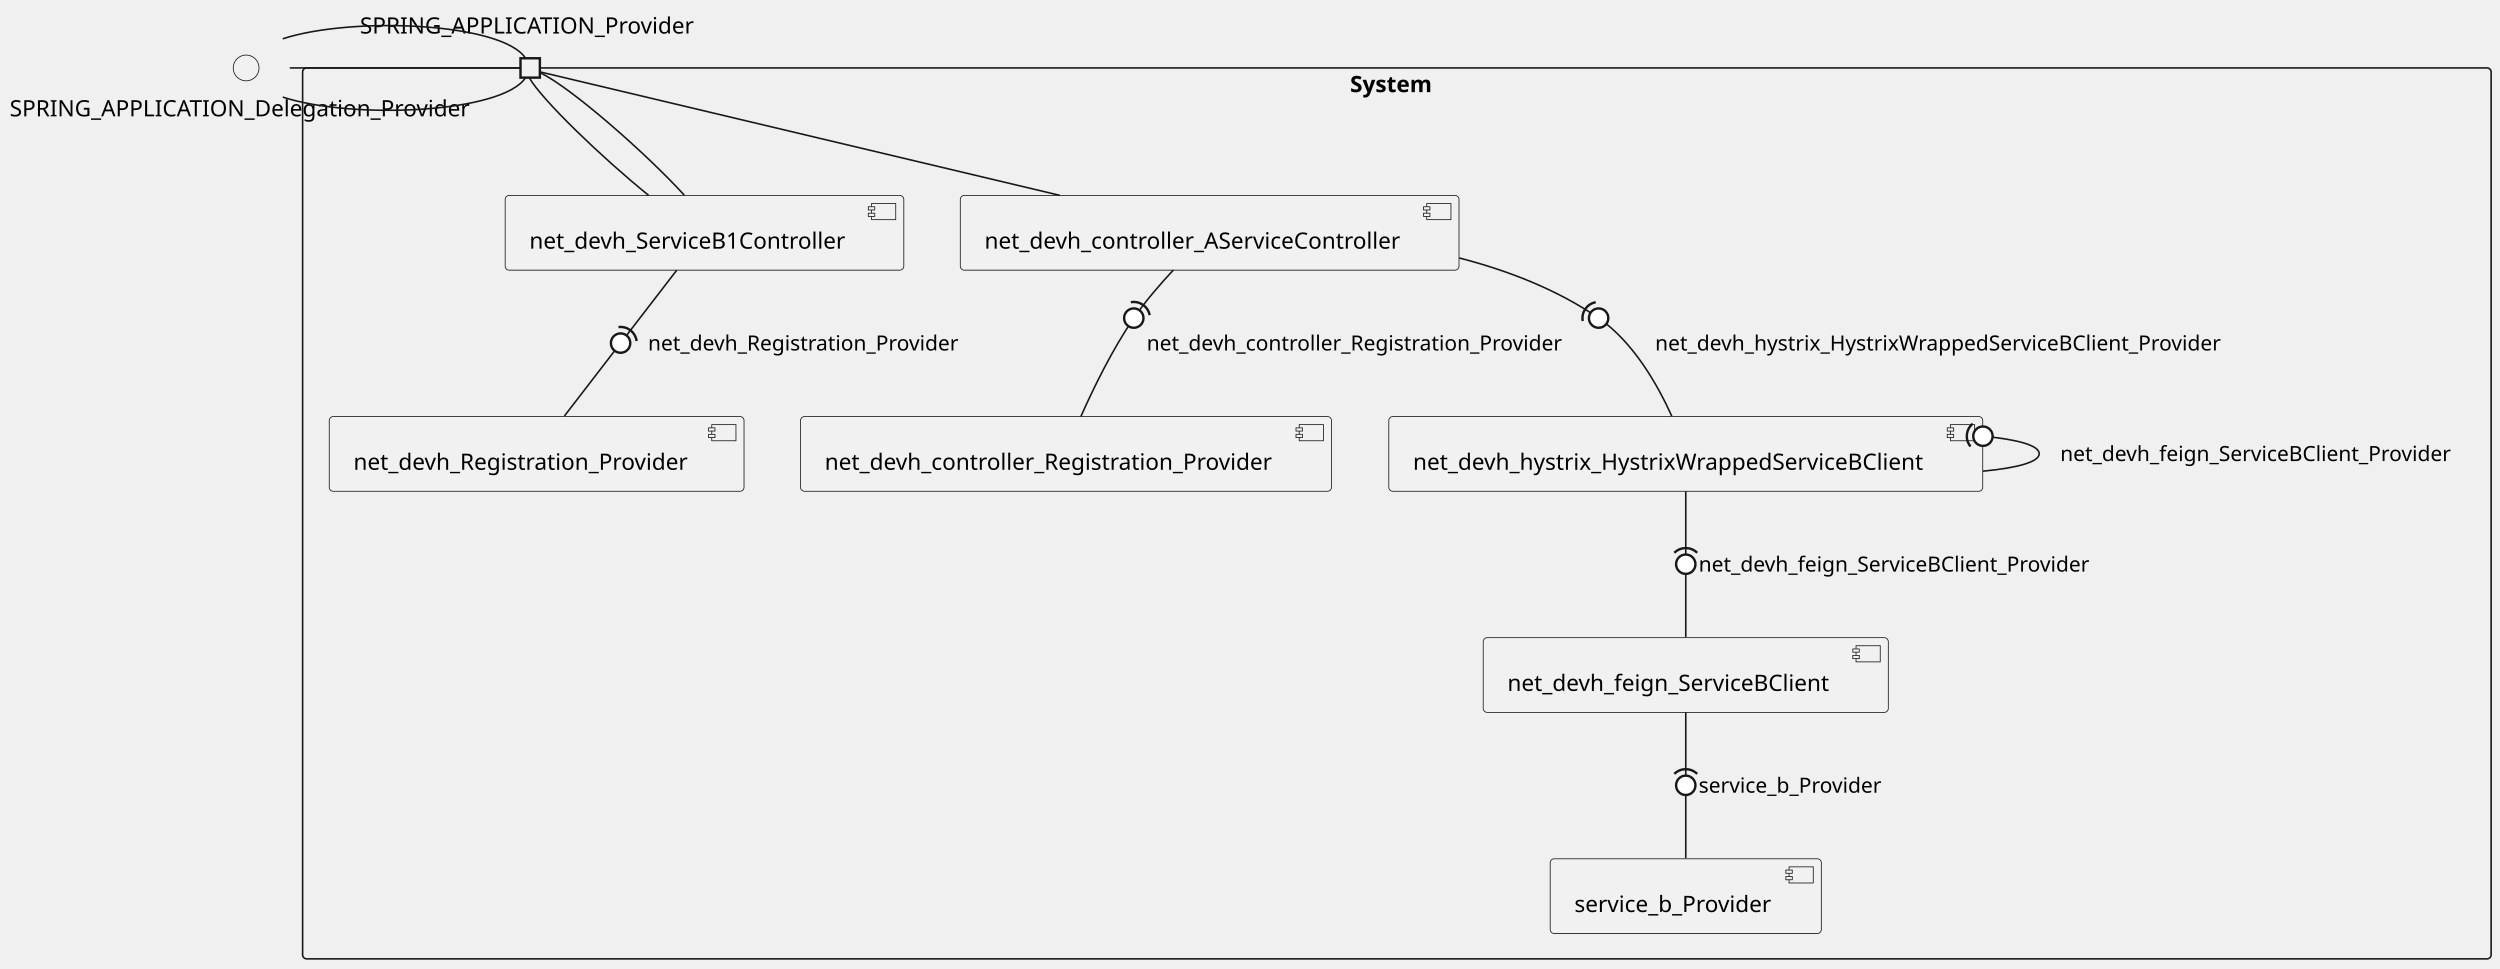
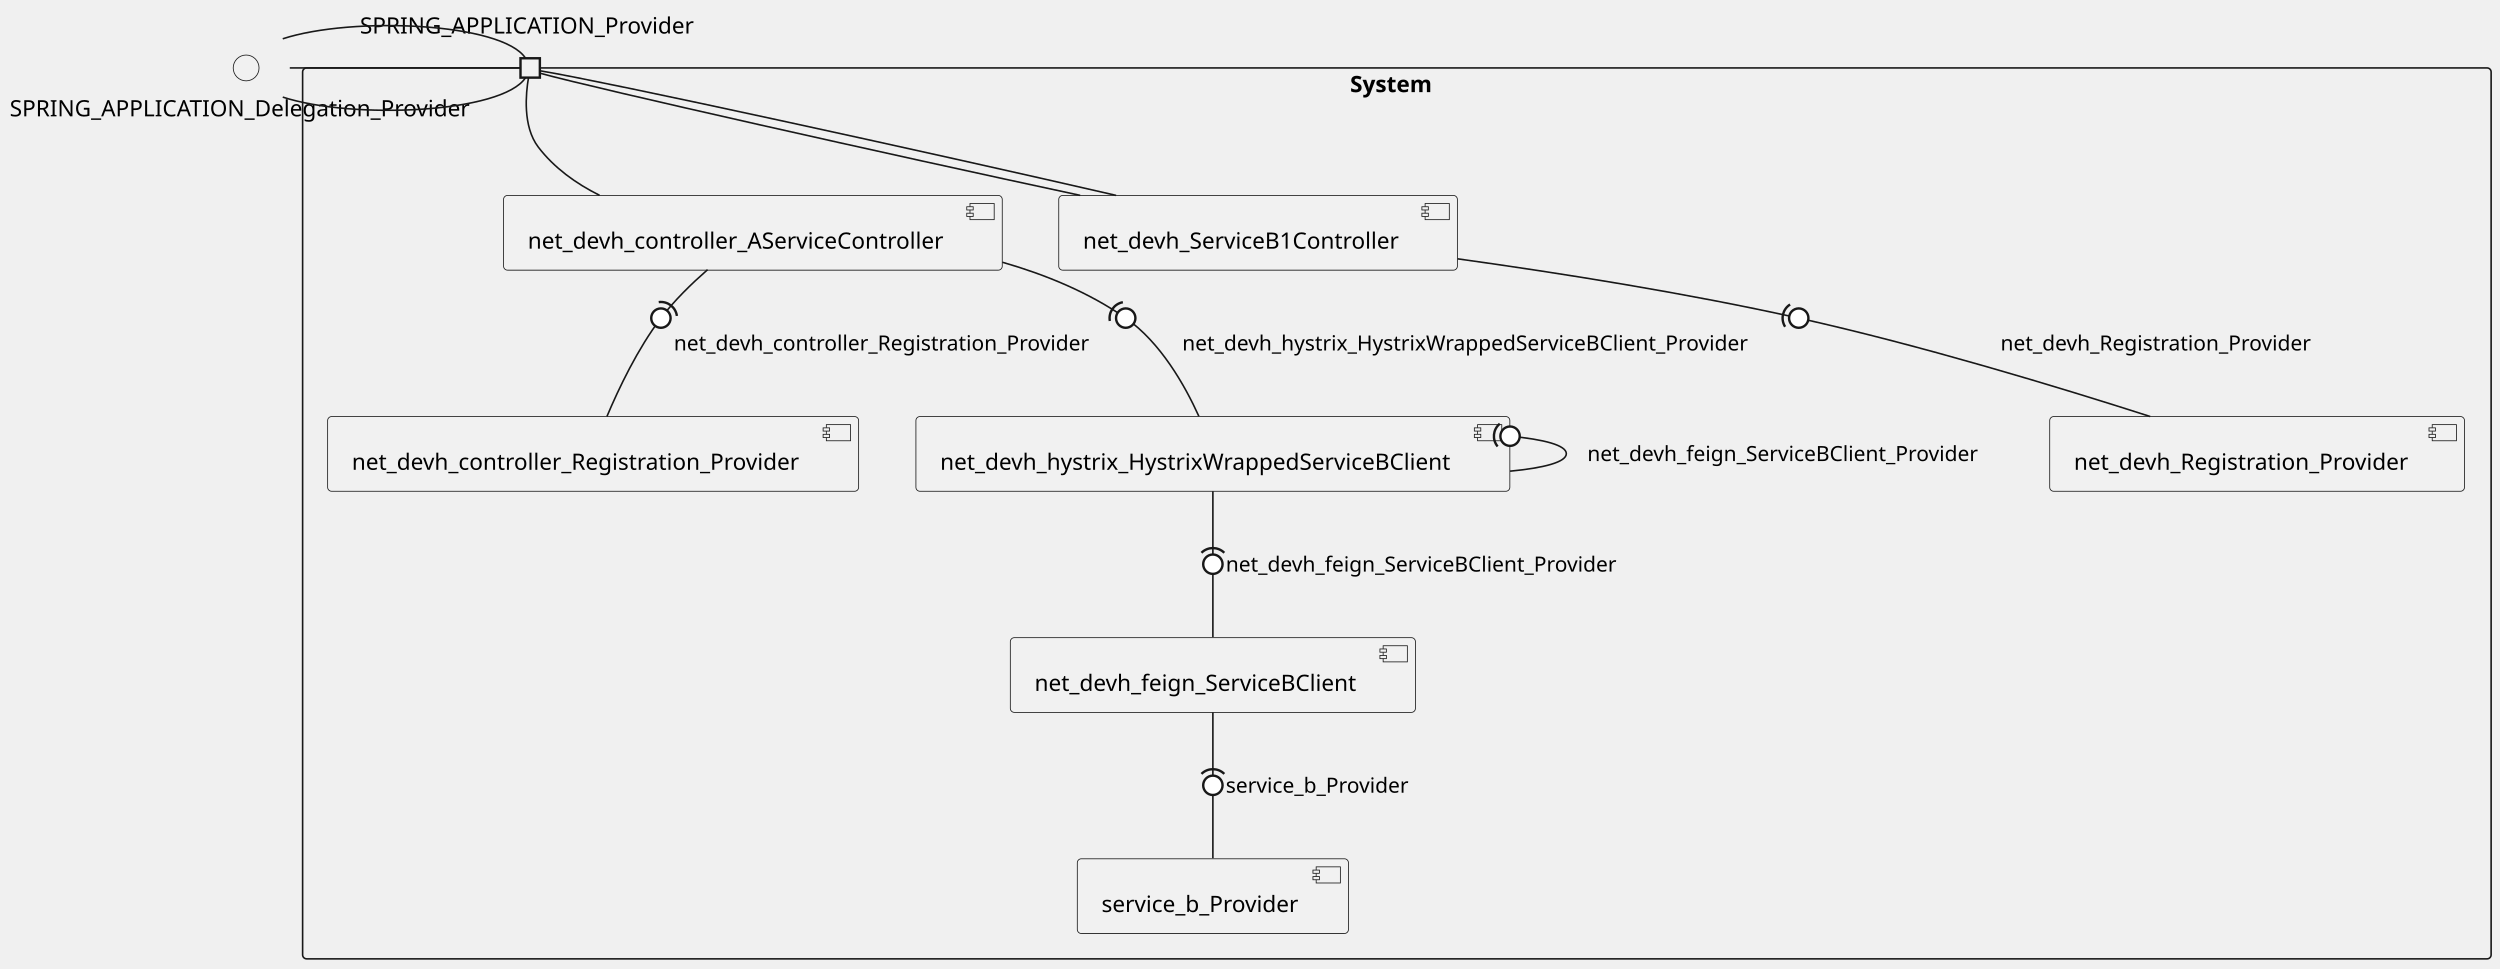
<svg xmlns="http://www.w3.org/2000/svg" xmlns:xlink="http://www.w3.org/1999/xlink" contentStyleType="text/css" height="600px" preserveAspectRatio="none" style="width:1549px;height:600px;background:#FFFFFF;" version="1.1" viewBox="0 0 1549 600" width="1549px" zoomAndPan="magnify">
  <defs />
  <g>
    <g id="cluster_System">
      <rect fill="none" height="552" rx="2.5" ry="2.5" style="stroke:#181818;stroke-width:1.0;" width="1356" x="187.5" y="42.099" />
      <text fill="#000000" font-family="sans-serif" font-size="14" font-weight="bold" lengthAdjust="spacing" textLength="58" x="836.5" y="57.094">System</text>
    </g>
    <g id="elem_net_devh_Registration_Provider">
-       <a href="yidongnan-spring-cloud-netflix-example.repository#_S4Z94cbwEe6hYNVlJI10gA" target="_top" title="yidongnan-spring-cloud-netflix-example.repository#_S4Z94cbwEe6hYNVlJI10gA" xlink:actuate="onRequest" xlink:href="yidongnan-spring-cloud-netflix-example.repository#_S4Z94cbwEe6hYNVlJI10gA" xlink:show="new" xlink:title="yidongnan-spring-cloud-netflix-example.repository#_S4Z94cbwEe6hYNVlJI10gA" xlink:type="simple">
-         <rect fill="#F1F1F1" height="46.297" rx="2.5" ry="2.5" style="stroke:#181818;stroke-width:0.5;" width="257" x="204" y="258.099" />
-         <rect fill="#F1F1F1" height="10" style="stroke:#181818;stroke-width:0.5;" width="15" x="441" y="263.099" />
-         <rect fill="#F1F1F1" height="2" style="stroke:#181818;stroke-width:0.5;" width="4" x="439" y="265.099" />
-         <rect fill="#F1F1F1" height="2" style="stroke:#181818;stroke-width:0.5;" width="4" x="439" y="269.099" />
-         <text fill="#000000" font-family="sans-serif" font-size="14" lengthAdjust="spacing" textLength="217" x="219" y="291.094">net_devh_Registration_Provider</text>
+       <a href="yidongnan-spring-cloud-netflix-example.repository#_QBisJMe5Ee6KBMqzlIIn-Q" target="_top" title="yidongnan-spring-cloud-netflix-example.repository#_QBisJMe5Ee6KBMqzlIIn-Q" xlink:actuate="onRequest" xlink:href="yidongnan-spring-cloud-netflix-example.repository#_QBisJMe5Ee6KBMqzlIIn-Q" xlink:show="new" xlink:title="yidongnan-spring-cloud-netflix-example.repository#_QBisJMe5Ee6KBMqzlIIn-Q" xlink:type="simple">
+         <rect fill="#F1F1F1" height="46.297" rx="2.5" ry="2.5" style="stroke:#181818;stroke-width:0.5;" width="257" x="1270" y="258.099" />
+         <rect fill="#F1F1F1" height="10" style="stroke:#181818;stroke-width:0.5;" width="15" x="1507" y="263.099" />
+         <rect fill="#F1F1F1" height="2" style="stroke:#181818;stroke-width:0.5;" width="4" x="1505" y="265.099" />
+         <rect fill="#F1F1F1" height="2" style="stroke:#181818;stroke-width:0.5;" width="4" x="1505" y="269.099" />
+         <text fill="#000000" font-family="sans-serif" font-size="14" lengthAdjust="spacing" textLength="217" x="1285" y="291.094">net_devh_Registration_Provider</text>
      </a>
    </g>
    <g id="elem_net_devh_ServiceB1Controller">
-       <a href="yidongnan-spring-cloud-netflix-example.repository#_S4Z94cbwEe6hYNVlJI10gA" target="_top" title="yidongnan-spring-cloud-netflix-example.repository#_S4Z94cbwEe6hYNVlJI10gA" xlink:actuate="onRequest" xlink:href="yidongnan-spring-cloud-netflix-example.repository#_S4Z94cbwEe6hYNVlJI10gA" xlink:show="new" xlink:title="yidongnan-spring-cloud-netflix-example.repository#_S4Z94cbwEe6hYNVlJI10gA" xlink:type="simple">
-         <rect fill="#F1F1F1" height="46.297" rx="2.5" ry="2.5" style="stroke:#181818;stroke-width:0.5;" width="247" x="313" y="121.099" />
-         <rect fill="#F1F1F1" height="10" style="stroke:#181818;stroke-width:0.5;" width="15" x="540" y="126.099" />
-         <rect fill="#F1F1F1" height="2" style="stroke:#181818;stroke-width:0.5;" width="4" x="538" y="128.099" />
-         <rect fill="#F1F1F1" height="2" style="stroke:#181818;stroke-width:0.5;" width="4" x="538" y="132.099" />
-         <text fill="#000000" font-family="sans-serif" font-size="14" lengthAdjust="spacing" textLength="207" x="328" y="154.094">net_devh_ServiceB1Controller</text>
+       <a href="yidongnan-spring-cloud-netflix-example.repository#_QBisJMe5Ee6KBMqzlIIn-Q" target="_top" title="yidongnan-spring-cloud-netflix-example.repository#_QBisJMe5Ee6KBMqzlIIn-Q" xlink:actuate="onRequest" xlink:href="yidongnan-spring-cloud-netflix-example.repository#_QBisJMe5Ee6KBMqzlIIn-Q" xlink:show="new" xlink:title="yidongnan-spring-cloud-netflix-example.repository#_QBisJMe5Ee6KBMqzlIIn-Q" xlink:type="simple">
+         <rect fill="#F1F1F1" height="46.297" rx="2.5" ry="2.5" style="stroke:#181818;stroke-width:0.5;" width="247" x="656" y="121.099" />
+         <rect fill="#F1F1F1" height="10" style="stroke:#181818;stroke-width:0.5;" width="15" x="883" y="126.099" />
+         <rect fill="#F1F1F1" height="2" style="stroke:#181818;stroke-width:0.5;" width="4" x="881" y="128.099" />
+         <rect fill="#F1F1F1" height="2" style="stroke:#181818;stroke-width:0.5;" width="4" x="881" y="132.099" />
+         <text fill="#000000" font-family="sans-serif" font-size="14" lengthAdjust="spacing" textLength="207" x="671" y="154.094">net_devh_ServiceB1Controller</text>
      </a>
    </g>
    <g id="elem_net_devh_controller_AServiceController">
-       <a href="yidongnan-spring-cloud-netflix-example.repository#_S4Z94cbwEe6hYNVlJI10gA" target="_top" title="yidongnan-spring-cloud-netflix-example.repository#_S4Z94cbwEe6hYNVlJI10gA" xlink:actuate="onRequest" xlink:href="yidongnan-spring-cloud-netflix-example.repository#_S4Z94cbwEe6hYNVlJI10gA" xlink:show="new" xlink:title="yidongnan-spring-cloud-netflix-example.repository#_S4Z94cbwEe6hYNVlJI10gA" xlink:type="simple">
-         <rect fill="#F1F1F1" height="46.297" rx="2.5" ry="2.5" style="stroke:#181818;stroke-width:0.5;" width="309" x="595" y="121.099" />
-         <rect fill="#F1F1F1" height="10" style="stroke:#181818;stroke-width:0.5;" width="15" x="884" y="126.099" />
-         <rect fill="#F1F1F1" height="2" style="stroke:#181818;stroke-width:0.5;" width="4" x="882" y="128.099" />
-         <rect fill="#F1F1F1" height="2" style="stroke:#181818;stroke-width:0.5;" width="4" x="882" y="132.099" />
-         <text fill="#000000" font-family="sans-serif" font-size="14" lengthAdjust="spacing" textLength="269" x="610" y="154.094">net_devh_controller_AServiceController</text>
+       <a href="yidongnan-spring-cloud-netflix-example.repository#_QBisJMe5Ee6KBMqzlIIn-Q" target="_top" title="yidongnan-spring-cloud-netflix-example.repository#_QBisJMe5Ee6KBMqzlIIn-Q" xlink:actuate="onRequest" xlink:href="yidongnan-spring-cloud-netflix-example.repository#_QBisJMe5Ee6KBMqzlIIn-Q" xlink:show="new" xlink:title="yidongnan-spring-cloud-netflix-example.repository#_QBisJMe5Ee6KBMqzlIIn-Q" xlink:type="simple">
+         <rect fill="#F1F1F1" height="46.297" rx="2.5" ry="2.5" style="stroke:#181818;stroke-width:0.5;" width="309" x="312" y="121.099" />
+         <rect fill="#F1F1F1" height="10" style="stroke:#181818;stroke-width:0.5;" width="15" x="601" y="126.099" />
+         <rect fill="#F1F1F1" height="2" style="stroke:#181818;stroke-width:0.5;" width="4" x="599" y="128.099" />
+         <rect fill="#F1F1F1" height="2" style="stroke:#181818;stroke-width:0.5;" width="4" x="599" y="132.099" />
+         <text fill="#000000" font-family="sans-serif" font-size="14" lengthAdjust="spacing" textLength="269" x="327" y="154.094">net_devh_controller_AServiceController</text>
      </a>
    </g>
    <g id="elem_net_devh_controller_Registration_Provider">
-       <a href="yidongnan-spring-cloud-netflix-example.repository#_S4Z94cbwEe6hYNVlJI10gA" target="_top" title="yidongnan-spring-cloud-netflix-example.repository#_S4Z94cbwEe6hYNVlJI10gA" xlink:actuate="onRequest" xlink:href="yidongnan-spring-cloud-netflix-example.repository#_S4Z94cbwEe6hYNVlJI10gA" xlink:show="new" xlink:title="yidongnan-spring-cloud-netflix-example.repository#_S4Z94cbwEe6hYNVlJI10gA" xlink:type="simple">
-         <rect fill="#F1F1F1" height="46.297" rx="2.5" ry="2.5" style="stroke:#181818;stroke-width:0.5;" width="329" x="496" y="258.099" />
-         <rect fill="#F1F1F1" height="10" style="stroke:#181818;stroke-width:0.5;" width="15" x="805" y="263.099" />
-         <rect fill="#F1F1F1" height="2" style="stroke:#181818;stroke-width:0.5;" width="4" x="803" y="265.099" />
-         <rect fill="#F1F1F1" height="2" style="stroke:#181818;stroke-width:0.5;" width="4" x="803" y="269.099" />
-         <text fill="#000000" font-family="sans-serif" font-size="14" lengthAdjust="spacing" textLength="289" x="511" y="291.094">net_devh_controller_Registration_Provider</text>
+       <a href="yidongnan-spring-cloud-netflix-example.repository#_QBisJMe5Ee6KBMqzlIIn-Q" target="_top" title="yidongnan-spring-cloud-netflix-example.repository#_QBisJMe5Ee6KBMqzlIIn-Q" xlink:actuate="onRequest" xlink:href="yidongnan-spring-cloud-netflix-example.repository#_QBisJMe5Ee6KBMqzlIIn-Q" xlink:show="new" xlink:title="yidongnan-spring-cloud-netflix-example.repository#_QBisJMe5Ee6KBMqzlIIn-Q" xlink:type="simple">
+         <rect fill="#F1F1F1" height="46.297" rx="2.5" ry="2.5" style="stroke:#181818;stroke-width:0.5;" width="329" x="203" y="258.099" />
+         <rect fill="#F1F1F1" height="10" style="stroke:#181818;stroke-width:0.5;" width="15" x="512" y="263.099" />
+         <rect fill="#F1F1F1" height="2" style="stroke:#181818;stroke-width:0.5;" width="4" x="510" y="265.099" />
+         <rect fill="#F1F1F1" height="2" style="stroke:#181818;stroke-width:0.5;" width="4" x="510" y="269.099" />
+         <text fill="#000000" font-family="sans-serif" font-size="14" lengthAdjust="spacing" textLength="289" x="218" y="291.094">net_devh_controller_Registration_Provider</text>
      </a>
    </g>
    <g id="elem_net_devh_feign_ServiceBClient">
-       <a href="yidongnan-spring-cloud-netflix-example.repository#_S4Z94cbwEe6hYNVlJI10gA" target="_top" title="yidongnan-spring-cloud-netflix-example.repository#_S4Z94cbwEe6hYNVlJI10gA" xlink:actuate="onRequest" xlink:href="yidongnan-spring-cloud-netflix-example.repository#_S4Z94cbwEe6hYNVlJI10gA" xlink:show="new" xlink:title="yidongnan-spring-cloud-netflix-example.repository#_S4Z94cbwEe6hYNVlJI10gA" xlink:type="simple">
-         <rect fill="#F1F1F1" height="46.297" rx="2.5" ry="2.5" style="stroke:#181818;stroke-width:0.5;" width="251" x="919" y="395.099" />
-         <rect fill="#F1F1F1" height="10" style="stroke:#181818;stroke-width:0.5;" width="15" x="1150" y="400.099" />
-         <rect fill="#F1F1F1" height="2" style="stroke:#181818;stroke-width:0.5;" width="4" x="1148" y="402.099" />
-         <rect fill="#F1F1F1" height="2" style="stroke:#181818;stroke-width:0.5;" width="4" x="1148" y="406.099" />
-         <text fill="#000000" font-family="sans-serif" font-size="14" lengthAdjust="spacing" textLength="211" x="934" y="428.094">net_devh_feign_ServiceBClient</text>
+       <a href="yidongnan-spring-cloud-netflix-example.repository#_QBisJMe5Ee6KBMqzlIIn-Q" target="_top" title="yidongnan-spring-cloud-netflix-example.repository#_QBisJMe5Ee6KBMqzlIIn-Q" xlink:actuate="onRequest" xlink:href="yidongnan-spring-cloud-netflix-example.repository#_QBisJMe5Ee6KBMqzlIIn-Q" xlink:show="new" xlink:title="yidongnan-spring-cloud-netflix-example.repository#_QBisJMe5Ee6KBMqzlIIn-Q" xlink:type="simple">
+         <rect fill="#F1F1F1" height="46.297" rx="2.5" ry="2.5" style="stroke:#181818;stroke-width:0.5;" width="251" x="626" y="395.099" />
+         <rect fill="#F1F1F1" height="10" style="stroke:#181818;stroke-width:0.5;" width="15" x="857" y="400.099" />
+         <rect fill="#F1F1F1" height="2" style="stroke:#181818;stroke-width:0.5;" width="4" x="855" y="402.099" />
+         <rect fill="#F1F1F1" height="2" style="stroke:#181818;stroke-width:0.5;" width="4" x="855" y="406.099" />
+         <text fill="#000000" font-family="sans-serif" font-size="14" lengthAdjust="spacing" textLength="211" x="641" y="428.094">net_devh_feign_ServiceBClient</text>
      </a>
    </g>
    <g id="elem_net_devh_hystrix_HystrixWrappedServiceBClient">
-       <a href="yidongnan-spring-cloud-netflix-example.repository#_S4Z94cbwEe6hYNVlJI10gA" target="_top" title="yidongnan-spring-cloud-netflix-example.repository#_S4Z94cbwEe6hYNVlJI10gA" xlink:actuate="onRequest" xlink:href="yidongnan-spring-cloud-netflix-example.repository#_S4Z94cbwEe6hYNVlJI10gA" xlink:show="new" xlink:title="yidongnan-spring-cloud-netflix-example.repository#_S4Z94cbwEe6hYNVlJI10gA" xlink:type="simple">
-         <rect fill="#F1F1F1" height="46.297" rx="2.5" ry="2.5" style="stroke:#181818;stroke-width:0.5;" width="368" x="860.5" y="258.099" />
-         <rect fill="#F1F1F1" height="10" style="stroke:#181818;stroke-width:0.5;" width="15" x="1208.5" y="263.099" />
-         <rect fill="#F1F1F1" height="2" style="stroke:#181818;stroke-width:0.5;" width="4" x="1206.5" y="265.099" />
-         <rect fill="#F1F1F1" height="2" style="stroke:#181818;stroke-width:0.5;" width="4" x="1206.5" y="269.099" />
-         <text fill="#000000" font-family="sans-serif" font-size="14" lengthAdjust="spacing" textLength="328" x="875.5" y="291.094">net_devh_hystrix_HystrixWrappedServiceBClient</text>
+       <a href="yidongnan-spring-cloud-netflix-example.repository#_QBisJMe5Ee6KBMqzlIIn-Q" target="_top" title="yidongnan-spring-cloud-netflix-example.repository#_QBisJMe5Ee6KBMqzlIIn-Q" xlink:actuate="onRequest" xlink:href="yidongnan-spring-cloud-netflix-example.repository#_QBisJMe5Ee6KBMqzlIIn-Q" xlink:show="new" xlink:title="yidongnan-spring-cloud-netflix-example.repository#_QBisJMe5Ee6KBMqzlIIn-Q" xlink:type="simple">
+         <rect fill="#F1F1F1" height="46.297" rx="2.5" ry="2.5" style="stroke:#181818;stroke-width:0.5;" width="368" x="567.5" y="258.099" />
+         <rect fill="#F1F1F1" height="10" style="stroke:#181818;stroke-width:0.5;" width="15" x="915.5" y="263.099" />
+         <rect fill="#F1F1F1" height="2" style="stroke:#181818;stroke-width:0.5;" width="4" x="913.5" y="265.099" />
+         <rect fill="#F1F1F1" height="2" style="stroke:#181818;stroke-width:0.5;" width="4" x="913.5" y="269.099" />
+         <text fill="#000000" font-family="sans-serif" font-size="14" lengthAdjust="spacing" textLength="328" x="582.5" y="291.094">net_devh_hystrix_HystrixWrappedServiceBClient</text>
      </a>
    </g>
    <g id="elem_service_b_Provider">
-       <a href="yidongnan-spring-cloud-netflix-example.repository#_S4Z94cbwEe6hYNVlJI10gA" target="_top" title="yidongnan-spring-cloud-netflix-example.repository#_S4Z94cbwEe6hYNVlJI10gA" xlink:actuate="onRequest" xlink:href="yidongnan-spring-cloud-netflix-example.repository#_S4Z94cbwEe6hYNVlJI10gA" xlink:show="new" xlink:title="yidongnan-spring-cloud-netflix-example.repository#_S4Z94cbwEe6hYNVlJI10gA" xlink:type="simple">
-         <rect fill="#F1F1F1" height="46.297" rx="2.5" ry="2.5" style="stroke:#181818;stroke-width:0.5;" width="168" x="960.5" y="532.099" />
-         <rect fill="#F1F1F1" height="10" style="stroke:#181818;stroke-width:0.5;" width="15" x="1108.5" y="537.099" />
-         <rect fill="#F1F1F1" height="2" style="stroke:#181818;stroke-width:0.5;" width="4" x="1106.5" y="539.099" />
-         <rect fill="#F1F1F1" height="2" style="stroke:#181818;stroke-width:0.5;" width="4" x="1106.5" y="543.099" />
-         <text fill="#000000" font-family="sans-serif" font-size="14" lengthAdjust="spacing" textLength="128" x="975.5" y="565.094">service_b_Provider</text>
+       <a href="yidongnan-spring-cloud-netflix-example.repository#_QBisJMe5Ee6KBMqzlIIn-Q" target="_top" title="yidongnan-spring-cloud-netflix-example.repository#_QBisJMe5Ee6KBMqzlIIn-Q" xlink:actuate="onRequest" xlink:href="yidongnan-spring-cloud-netflix-example.repository#_QBisJMe5Ee6KBMqzlIIn-Q" xlink:show="new" xlink:title="yidongnan-spring-cloud-netflix-example.repository#_QBisJMe5Ee6KBMqzlIIn-Q" xlink:type="simple">
+         <rect fill="#F1F1F1" height="46.297" rx="2.5" ry="2.5" style="stroke:#181818;stroke-width:0.5;" width="168" x="667.5" y="532.099" />
+         <rect fill="#F1F1F1" height="10" style="stroke:#181818;stroke-width:0.5;" width="15" x="815.5" y="537.099" />
+         <rect fill="#F1F1F1" height="2" style="stroke:#181818;stroke-width:0.5;" width="4" x="813.5" y="539.099" />
+         <rect fill="#F1F1F1" height="2" style="stroke:#181818;stroke-width:0.5;" width="4" x="813.5" y="543.099" />
+         <text fill="#000000" font-family="sans-serif" font-size="14" lengthAdjust="spacing" textLength="128" x="682.5" y="565.094">service_b_Provider</text>
      </a>
    </g>
    <text fill="#000000" font-family="sans-serif" font-size="14" lengthAdjust="spacing" textLength="211" x="223" y="20.797">SPRING_APPLICATION_Provider</text>
    <rect fill="#F1F1F1" height="12" style="stroke:#181818;stroke-width:1.5;" width="12" x="322.5" y="36.099" />
    <g id="elem_SPRING_APPLICATION_Delegation_Provider">
      <ellipse cx="152.5" cy="42.099" fill="#F1F1F1" rx="8" ry="8" style="stroke:#181818;stroke-width:0.5;" />
      <text fill="#000000" font-family="sans-serif" font-size="14" lengthAdjust="spacing" textLength="293" x="6" y="72.094">SPRING_APPLICATION_Delegation_Provider</text>
    </g>
    <g id="link_SPRING_APPLICATION_Delegation_Provider_SPRING_APPLICATION_Provider">
      <path d="M175.19,60.159 C218.19,74.199 311.35,70.189 325.64,48.099 " fill="none" id="SPRING_APPLICATION_Delegation_Provider-SPRING_APPLICATION_Provider" style="stroke:#181818;stroke-width:1.0;" />
    </g>
    <g id="link_SPRING_APPLICATION_Delegation_Provider_SPRING_APPLICATION_Provider">
      <path d="M179.55,42.099 C221.45,42.099 301.27,42.099 322.31,42.099 " fill="none" id="SPRING_APPLICATION_Delegation_Provider-SPRING_APPLICATION_Provider-1" style="stroke:#181818;stroke-width:1.0;" />
    </g>
    <g id="link_SPRING_APPLICATION_Delegation_Provider_SPRING_APPLICATION_Provider">
      <path d="M175.19,24.039 C218.19,9.999 311.35,14.009 325.64,36.099 " fill="none" id="SPRING_APPLICATION_Delegation_Provider-SPRING_APPLICATION_Provider-2" style="stroke:#181818;stroke-width:1.0;" />
    </g>
-     <g id="link_SPRING_APPLICATION_Provider_net_devh_controller_AServiceController">
-       <path d="M334.78,44.589 C370.02,52.959 545.59,94.669 656.7,121.059 " fill="none" id="SPRING_APPLICATION_Provider-net_devh_controller_AServiceController" style="stroke:#181818;stroke-width:1.0;" />
+     <g id="link_SPRING_APPLICATION_Provider_net_devh_ServiceB1Controller">
+       <path d="M334.6,45.379 C370.88,55.299 549.56,95.409 669.29,121.049 " fill="none" id="SPRING_APPLICATION_Provider-net_devh_ServiceB1Controller" style="stroke:#181818;stroke-width:1.0;" />
    </g>
    <g id="link_SPRING_APPLICATION_Provider_net_devh_ServiceB1Controller">
-       <path d="M327.98,48.199 C335.34,61.409 372.61,97.389 401.91,121.059 " fill="none" id="SPRING_APPLICATION_Provider-net_devh_ServiceB1Controller" style="stroke:#181818;stroke-width:1.0;" />
+       <path d="M334.83,43.899 C374.21,50.339 573.36,93.849 691.55,121.069 " fill="none" id="SPRING_APPLICATION_Provider-net_devh_ServiceB1Controller-1" style="stroke:#181818;stroke-width:1.0;" />
    </g>
-     <g id="link_SPRING_APPLICATION_Provider_net_devh_ServiceB1Controller">
-       <path d="M334.63,45.009 C353.83,54.239 400.2,94.909 423.96,120.889 " fill="none" id="SPRING_APPLICATION_Provider-net_devh_ServiceB1Controller-1" style="stroke:#181818;stroke-width:1.0;" />
+     <g id="link_SPRING_APPLICATION_Provider_net_devh_controller_AServiceController">
+       <path d="M327.45,48.199 C325.81,57.699 323.75,78.299 333.5,91.099 C343.34,104.019 356.85,113.729 371.51,121.029 " fill="none" id="SPRING_APPLICATION_Provider-net_devh_controller_AServiceController" style="stroke:#181818;stroke-width:1.0;" />
    </g>
    <g id="link_net_devh_ServiceB1Controller_net_devh_Registration_Provider">
-       <path d="M419.33,167.389 C400.06,192.409 368.98,232.749 349.7,257.769 " fill="none" id="net_devh_ServiceB1Controller-net_devh_Registration_Provider" style="stroke:#181818;stroke-width:1.0;" />
-       <text fill="#000000" font-family="sans-serif" font-size="13" lengthAdjust="spacing" textLength="201" x="401.5" y="217.166">net_devh_Registration_Provider</text>
-       <path d="M394.436,211.293 A10,10 0 0 0 383.233 202.662" fill="none" style="stroke:#181818;stroke-width:1.5;" />
-       <ellipse cx="384.519" cy="212.579" fill="#FFFFFF" rx="6" ry="6" style="stroke:#181818;stroke-width:1.5;" />
+       <path d="M903.13,160.369 C966.67,169.199 1045.13,181.649 1114.5,197.099 C1190.09,213.939 1275.13,239.729 1332.29,258.079 " fill="none" id="net_devh_ServiceB1Controller-net_devh_Registration_Provider" style="stroke:#181818;stroke-width:1.0;" />
+       <text fill="#000000" font-family="sans-serif" font-size="13" lengthAdjust="spacing" textLength="201" x="1239.5" y="217.166">net_devh_Registration_Provider</text>
+       <path d="M1109.135,188.66 A10,10 0 0 0 1106.061 202.463" fill="none" style="stroke:#181818;stroke-width:1.5;" />
+       <ellipse cx="1114.5" cy="197.099" fill="#FFFFFF" rx="6" ry="6" style="stroke:#181818;stroke-width:1.5;" />
    </g>
    <g id="link_net_devh_controller_AServiceController_net_devh_controller_Registration_Provider">
-       <path d="M727.04,167.289 C718.76,176.129 709.66,186.669 702.5,197.099 C689.15,216.539 677.37,240.799 669.71,258.059 " fill="none" id="net_devh_controller_AServiceController-net_devh_controller_Registration_Provider" style="stroke:#181818;stroke-width:1.0;" />
-       <text fill="#000000" font-family="sans-serif" font-size="13" lengthAdjust="spacing" textLength="268" x="710.5" y="217.166">net_devh_controller_Registration_Provider</text>
-       <path d="M712.332,195.271 A10,10 0 0 0 700.672 187.267" fill="none" style="stroke:#181818;stroke-width:1.5;" />
-       <ellipse cx="702.5" cy="197.099" fill="#FFFFFF" rx="6" ry="6" style="stroke:#181818;stroke-width:1.5;" />
+       <path d="M438.41,167.099 C428.5,175.759 417.77,186.219 409.5,197.099 C395.14,215.999 383.42,240.559 376.05,258.049 " fill="none" id="net_devh_controller_AServiceController-net_devh_controller_Registration_Provider" style="stroke:#181818;stroke-width:1.0;" />
+       <text fill="#000000" font-family="sans-serif" font-size="13" lengthAdjust="spacing" textLength="268" x="417.5" y="217.166">net_devh_controller_Registration_Provider</text>
+       <path d="M419.408,195.748 A10,10 0 0 0 408.15 187.19" fill="none" style="stroke:#181818;stroke-width:1.5;" />
+       <ellipse cx="409.5" cy="197.099" fill="#FFFFFF" rx="6" ry="6" style="stroke:#181818;stroke-width:1.5;" />
+     </g>
+     <g id="link_net_devh_hystrix_HystrixWrappedServiceBClient_net_devh_hystrix_HystrixWrappedServiceBClient">
+       <path d="M935.63,270.259 C956.77,272.269 970.5,275.889 970.5,281.099 C970.5,286.309 956.77,289.929 935.63,291.939 " fill="none" id="net_devh_hystrix_HystrixWrappedServiceBClient-net_devh_hystrix_HystrixWrappedServiceBClient" style="stroke:#181818;stroke-width:1.0;" />
+       <text fill="#000000" font-family="sans-serif" font-size="13" lengthAdjust="spacing" textLength="255" x="983.5" y="285.666">net_devh_feign_ServiceBClient_Provider</text>
+       <path d="M929.26,262.55 A10,10 0 0 0 927.921 276.629" fill="none" style="stroke:#181818;stroke-width:1.5;" />
+       <ellipse cx="935.63" cy="270.259" fill="#FFFFFF" rx="6" ry="6" style="stroke:#181818;stroke-width:1.5;" />
    </g>
    <g id="link_net_devh_hystrix_HystrixWrappedServiceBClient_net_devh_feign_ServiceBClient">
-       <path d="M1044.5,304.389 C1044.5,329.409 1044.5,369.749 1044.5,394.769 " fill="none" id="net_devh_hystrix_HystrixWrappedServiceBClient-net_devh_feign_ServiceBClient" style="stroke:#181818;stroke-width:1.0;" />
-       <text fill="#000000" font-family="sans-serif" font-size="13" lengthAdjust="spacing" textLength="255" x="1052.5" y="354.166">net_devh_feign_ServiceBClient_Provider</text>
-       <path d="M1051.571,342.508 A10,10 0 0 0 1037.429 342.508" fill="none" style="stroke:#181818;stroke-width:1.5;" />
-       <ellipse cx="1044.5" cy="349.579" fill="#FFFFFF" rx="6" ry="6" style="stroke:#181818;stroke-width:1.5;" />
-     </g>
-     <g id="link_net_devh_hystrix_HystrixWrappedServiceBClient_net_devh_hystrix_HystrixWrappedServiceBClient">
-       <path d="M1228.63,270.259 C1249.77,272.269 1263.5,275.889 1263.5,281.099 C1263.5,286.309 1249.77,289.929 1228.63,291.939 " fill="none" id="net_devh_hystrix_HystrixWrappedServiceBClient-net_devh_hystrix_HystrixWrappedServiceBClient" style="stroke:#181818;stroke-width:1.0;" />
-       <text fill="#000000" font-family="sans-serif" font-size="13" lengthAdjust="spacing" textLength="255" x="1276.5" y="285.666">net_devh_feign_ServiceBClient_Provider</text>
-       <path d="M1222.26,262.55 A10,10 0 0 0 1220.921 276.629" fill="none" style="stroke:#181818;stroke-width:1.5;" />
-       <ellipse cx="1228.63" cy="270.259" fill="#FFFFFF" rx="6" ry="6" style="stroke:#181818;stroke-width:1.5;" />
+       <path d="M751.5,304.389 C751.5,329.409 751.5,369.749 751.5,394.769 " fill="none" id="net_devh_hystrix_HystrixWrappedServiceBClient-net_devh_feign_ServiceBClient" style="stroke:#181818;stroke-width:1.0;" />
+       <text fill="#000000" font-family="sans-serif" font-size="13" lengthAdjust="spacing" textLength="255" x="759.5" y="354.166">net_devh_feign_ServiceBClient_Provider</text>
+       <path d="M758.571,342.508 A10,10 0 0 0 744.429 342.508" fill="none" style="stroke:#181818;stroke-width:1.5;" />
+       <ellipse cx="751.5" cy="349.579" fill="#FFFFFF" rx="6" ry="6" style="stroke:#181818;stroke-width:1.5;" />
    </g>
    <g id="link_net_devh_controller_AServiceController_net_devh_hystrix_HystrixWrappedServiceBClient">
-       <path d="M904.07,159.809 C934.54,167.689 964.95,179.489 990.5,197.099 C1012.16,212.019 1027.22,238.749 1035.83,257.849 " fill="none" id="net_devh_controller_AServiceController-net_devh_hystrix_HystrixWrappedServiceBClient" style="stroke:#181818;stroke-width:1.0;" />
-       <text fill="#000000" font-family="sans-serif" font-size="13" lengthAdjust="spacing" textLength="366" x="1025.5" y="217.166">net_devh_hystrix_HystrixWrappedServiceBClient_Provider</text>
-       <path d="M988.691,187.264 A10,10 0 0 0 980.665 198.908" fill="none" style="stroke:#181818;stroke-width:1.5;" />
-       <ellipse cx="990.5" cy="197.099" fill="#FFFFFF" rx="6" ry="6" style="stroke:#181818;stroke-width:1.5;" />
+       <path d="M621.04,162.479 C648.09,170.229 674.8,181.319 697.5,197.099 C719.09,212.119 734.16,238.829 742.8,257.899 " fill="none" id="net_devh_controller_AServiceController-net_devh_hystrix_HystrixWrappedServiceBClient" style="stroke:#181818;stroke-width:1.0;" />
+       <text fill="#000000" font-family="sans-serif" font-size="13" lengthAdjust="spacing" textLength="366" x="732.5" y="217.166">net_devh_hystrix_HystrixWrappedServiceBClient_Provider</text>
+       <path d="M695.73,187.256 A10,10 0 0 0 687.658 198.869" fill="none" style="stroke:#181818;stroke-width:1.5;" />
+       <ellipse cx="697.5" cy="197.099" fill="#FFFFFF" rx="6" ry="6" style="stroke:#181818;stroke-width:1.5;" />
    </g>
    <g id="link_net_devh_feign_ServiceBClient_service_b_Provider">
-       <path d="M1044.5,441.389 C1044.5,466.409 1044.5,506.749 1044.5,531.769 " fill="none" id="net_devh_feign_ServiceBClient-service_b_Provider" style="stroke:#181818;stroke-width:1.0;" />
-       <text fill="#000000" font-family="sans-serif" font-size="13" lengthAdjust="spacing" textLength="119" x="1052.5" y="491.166">service_b_Provider</text>
-       <path d="M1051.571,479.508 A10,10 0 0 0 1037.429 479.508" fill="none" style="stroke:#181818;stroke-width:1.5;" />
-       <ellipse cx="1044.5" cy="486.579" fill="#FFFFFF" rx="6" ry="6" style="stroke:#181818;stroke-width:1.5;" />
+       <path d="M751.5,441.389 C751.5,466.409 751.5,506.749 751.5,531.769 " fill="none" id="net_devh_feign_ServiceBClient-service_b_Provider" style="stroke:#181818;stroke-width:1.0;" />
+       <text fill="#000000" font-family="sans-serif" font-size="13" lengthAdjust="spacing" textLength="119" x="759.5" y="491.166">service_b_Provider</text>
+       <path d="M758.571,479.508 A10,10 0 0 0 744.429 479.508" fill="none" style="stroke:#181818;stroke-width:1.5;" />
+       <ellipse cx="751.5" cy="486.579" fill="#FFFFFF" rx="6" ry="6" style="stroke:#181818;stroke-width:1.5;" />
    </g>
  </g>
</svg>
